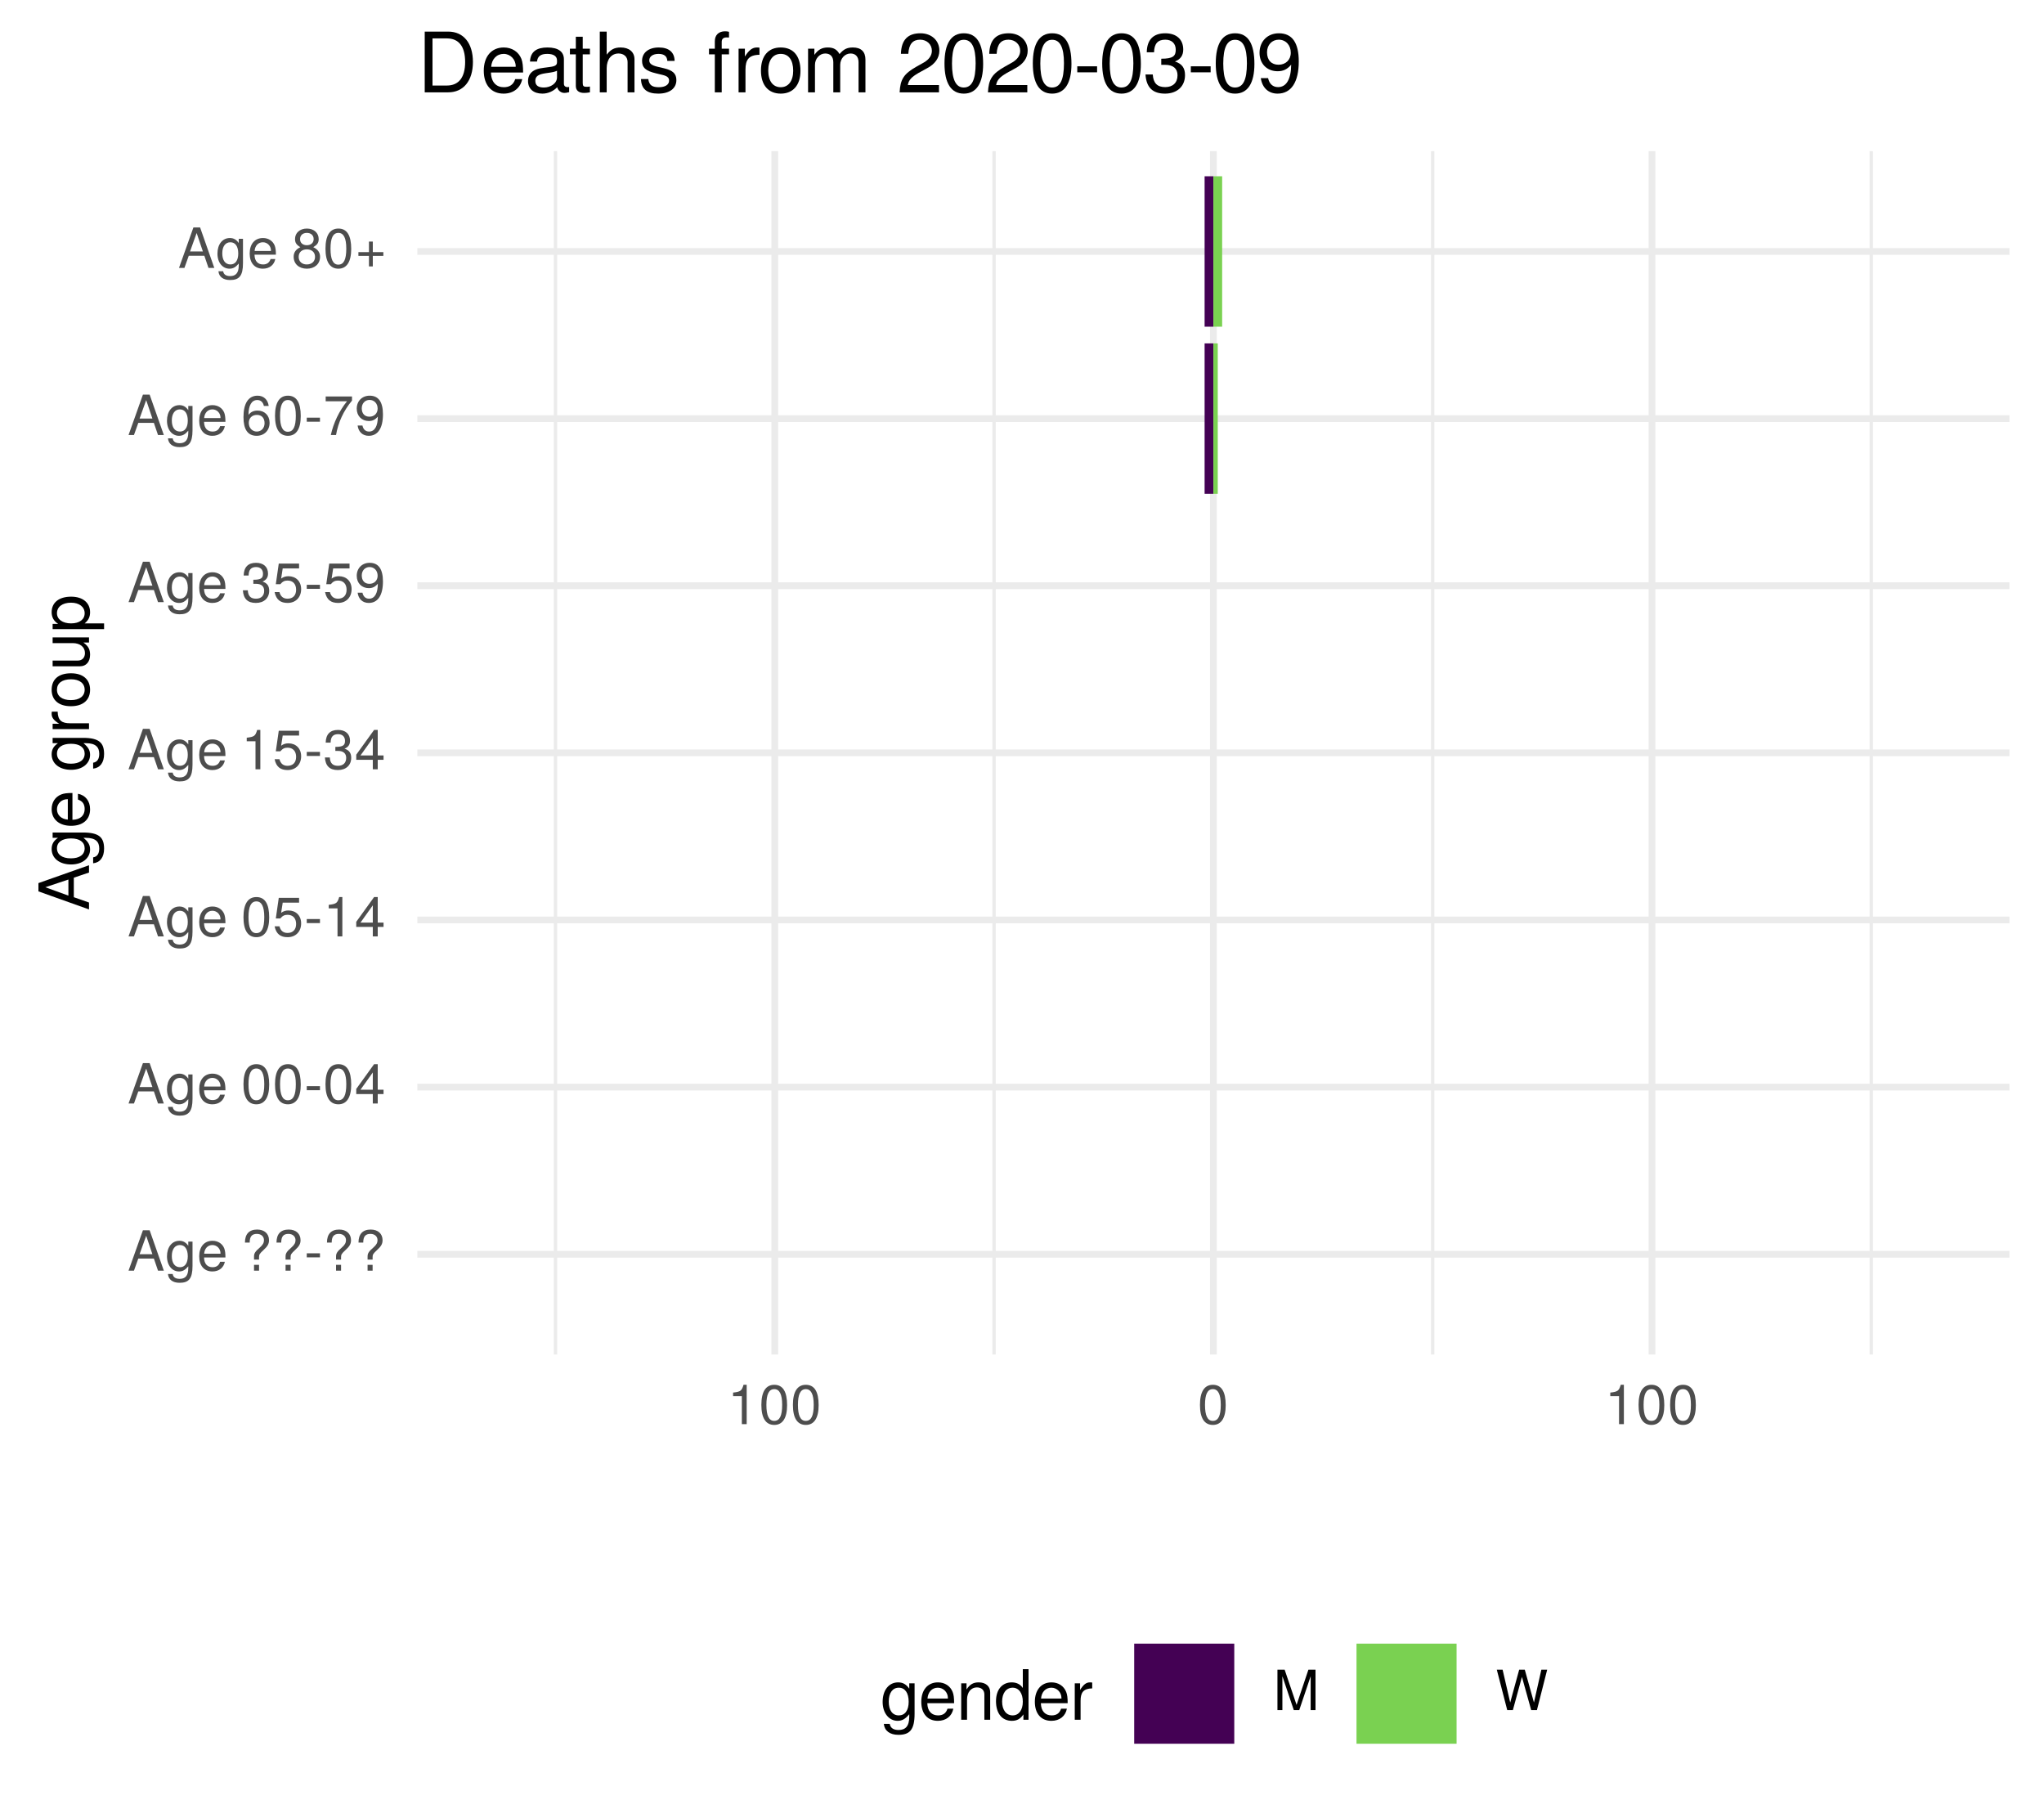
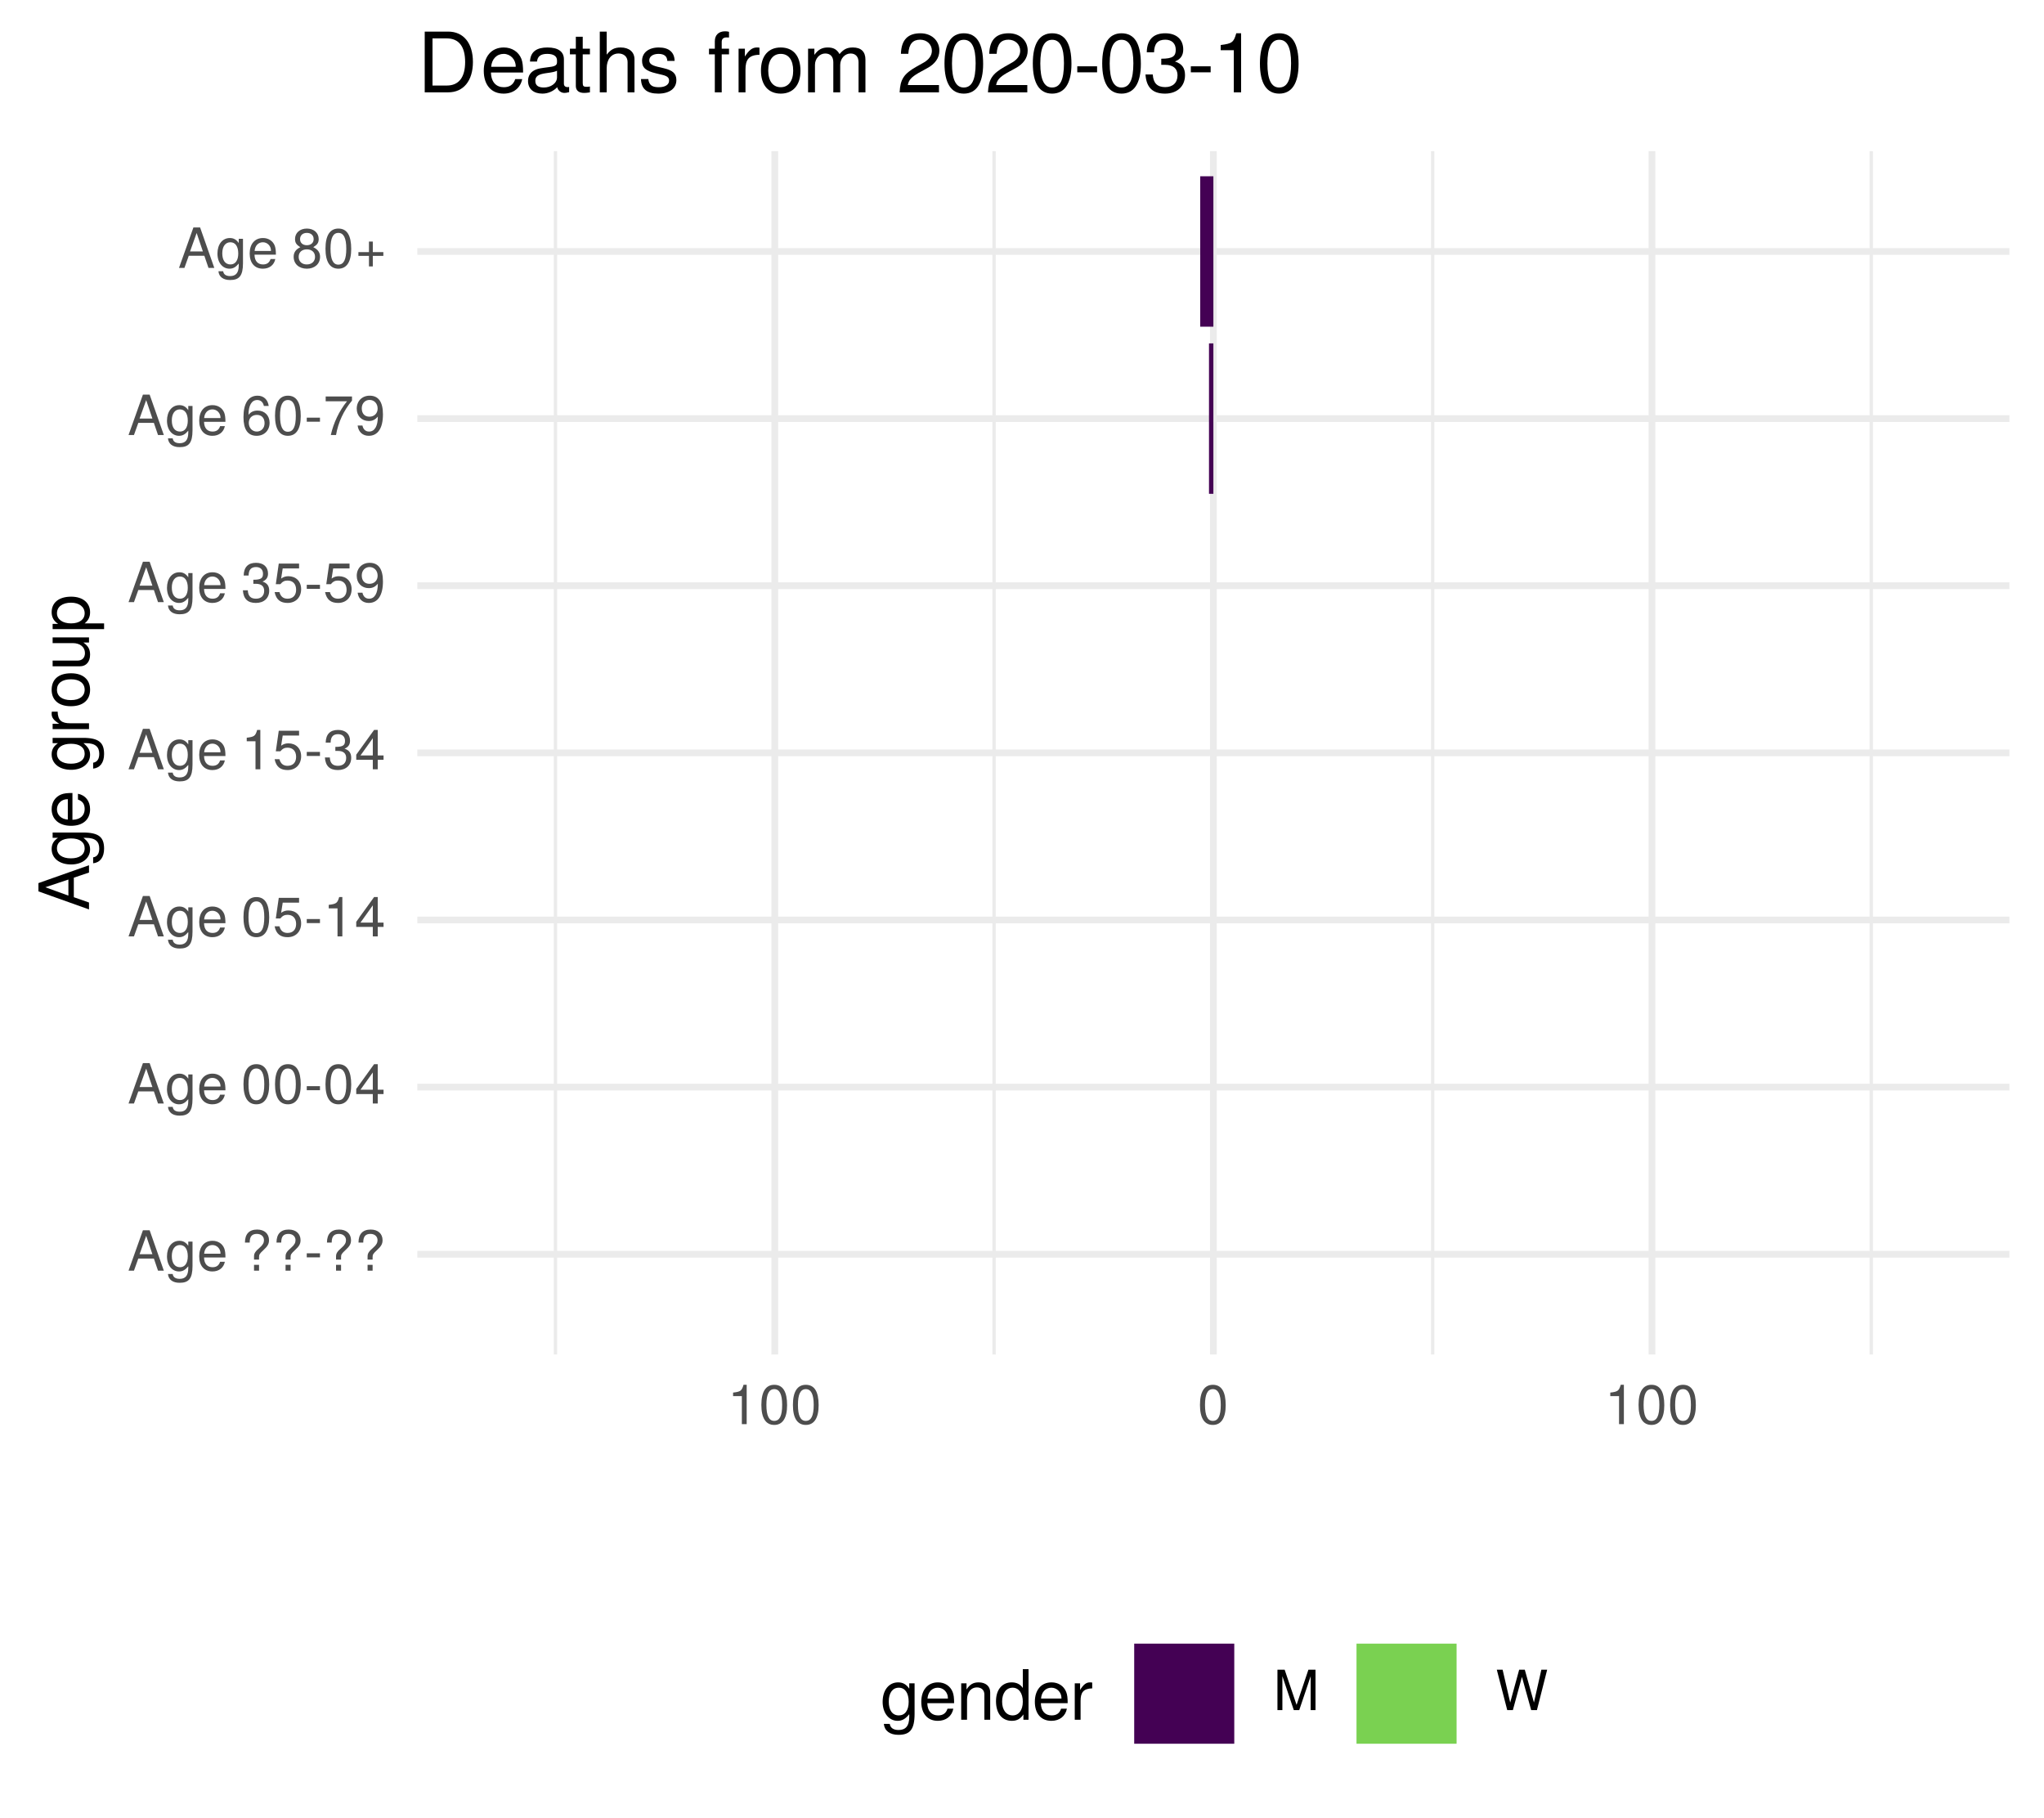
<svg xmlns="http://www.w3.org/2000/svg" xmlns:xlink="http://www.w3.org/1999/xlink" width="324pt" height="288pt" viewBox="0 0 324 288" version="1.1">
  <defs>
    <g>
      <symbol overflow="visible" id="glyph0-0">
        <path style="stroke:none;" d="" />
      </symbol>
      <symbol overflow="visible" id="glyph0-1">
        <path style="stroke:none;" d="M 5.75 0 L 3.5 -6.406 L 2.438 -6.406 L 0.156 0 L 1.016 0 L 1.703 -1.922 L 4.172 -1.922 L 4.828 0 Z M 3.938 -2.609 L 1.906 -2.609 L 2.953 -5.531 Z M 3.938 -2.609 " />
      </symbol>
      <symbol overflow="visible" id="glyph0-2">
        <path style="stroke:none;" d="M 4.297 -0.75 L 4.297 -4.609 L 3.625 -4.609 L 3.625 -3.938 C 3.25 -4.484 2.812 -4.734 2.219 -4.734 C 1.047 -4.734 0.25 -3.75 0.25 -2.266 C 0.25 -0.812 1.078 0.125 2.156 0.125 C 2.734 0.125 3.141 -0.109 3.625 -0.688 L 3.625 -0.391 C 3.625 0.828 3.125 1.297 2.266 1.297 C 1.688 1.297 1.234 1.094 1.156 0.531 L 0.406 0.531 C 0.484 1.406 1.156 1.922 2.25 1.922 C 3.688 1.922 4.297 1.281 4.297 -0.75 Z M 3.547 -2.281 C 3.547 -1.172 3.078 -0.547 2.312 -0.547 C 1.5 -0.547 1.016 -1.188 1.016 -2.312 C 1.016 -3.406 1.516 -4.062 2.297 -4.062 C 3.094 -4.062 3.547 -3.391 3.547 -2.281 Z M 3.547 -2.281 " />
      </symbol>
      <symbol overflow="visible" id="glyph0-3">
        <path style="stroke:none;" d="M 4.516 -2.094 C 4.516 -2.766 4.453 -3.188 4.328 -3.531 C 4.031 -4.281 3.328 -4.734 2.469 -4.734 C 1.172 -4.734 0.359 -3.797 0.359 -2.281 C 0.359 -0.766 1.156 0.125 2.453 0.125 C 3.5 0.125 4.234 -0.469 4.422 -1.406 L 3.672 -1.406 C 3.469 -0.797 3.062 -0.547 2.469 -0.547 C 1.703 -0.547 1.141 -1.031 1.125 -2.094 Z M 3.734 -2.75 C 3.734 -2.75 3.734 -2.703 3.719 -2.688 L 1.141 -2.688 C 1.203 -3.516 1.719 -4.062 2.453 -4.062 C 3.172 -4.062 3.734 -3.469 3.734 -2.75 Z M 3.734 -2.75 " />
      </symbol>
      <symbol overflow="visible" id="glyph0-4">
        <path style="stroke:none;" d="" />
      </symbol>
      <symbol overflow="visible" id="glyph0-5">
        <path style="stroke:none;" d="M 4.422 -4.828 C 4.422 -5.859 3.688 -6.516 2.547 -6.516 C 1.281 -6.516 0.609 -5.812 0.609 -4.453 L 1.359 -4.453 C 1.359 -5.422 1.719 -5.828 2.5 -5.828 C 3.172 -5.828 3.625 -5.422 3.625 -4.828 C 3.625 -4.422 3.438 -4.078 2.969 -3.672 C 2.453 -3.203 2.453 -3.203 2.297 -3 C 2.109 -2.75 2.047 -2.547 2.047 -2.234 L 2.047 -1.75 L 2.844 -1.75 L 2.844 -2.156 C 2.844 -2.547 2.938 -2.703 3.531 -3.25 C 4.203 -3.859 4.422 -4.25 4.422 -4.828 Z M 2.844 0 L 2.844 -0.922 L 2.047 -0.922 L 2.047 0 Z M 2.844 0 " />
      </symbol>
      <symbol overflow="visible" id="glyph0-6">
        <path style="stroke:none;" d="M 2.5 -2.109 L 2.5 -2.75 L 0.406 -2.75 L 0.406 -2.109 Z M 2.5 -2.109 " />
      </symbol>
      <symbol overflow="visible" id="glyph0-7">
        <path style="stroke:none;" d="M 4.453 -3 C 4.453 -5.156 3.781 -6.234 2.422 -6.234 C 1.078 -6.234 0.375 -5.141 0.375 -3.047 C 0.375 -0.953 1.078 0.125 2.422 0.125 C 3.734 0.125 4.453 -0.953 4.453 -3 Z M 3.672 -3.062 C 3.672 -1.297 3.266 -0.516 2.406 -0.516 C 1.578 -0.516 1.172 -1.344 1.172 -3.047 C 1.172 -4.75 1.578 -5.547 2.422 -5.547 C 3.25 -5.547 3.672 -4.734 3.672 -3.062 Z M 3.672 -3.062 " />
      </symbol>
      <symbol overflow="visible" id="glyph0-8">
        <path style="stroke:none;" d="M 4.578 -1.5 L 4.578 -2.188 L 3.656 -2.188 L 3.656 -6.234 L 3.078 -6.234 L 0.25 -2.312 L 0.25 -1.5 L 2.875 -1.5 L 2.875 0 L 3.656 0 L 3.656 -1.5 Z M 2.875 -2.188 L 0.922 -2.188 L 2.875 -4.922 Z M 2.875 -2.188 " />
      </symbol>
      <symbol overflow="visible" id="glyph0-9">
        <path style="stroke:none;" d="M 4.516 -2.062 C 4.516 -3.297 3.688 -4.109 2.5 -4.109 C 2.062 -4.109 1.703 -4 1.344 -3.734 L 1.594 -5.344 L 4.188 -5.344 L 4.188 -6.109 L 0.969 -6.109 L 0.5 -2.844 L 1.219 -2.844 C 1.578 -3.266 1.875 -3.422 2.359 -3.422 C 3.188 -3.422 3.719 -2.891 3.719 -1.969 C 3.719 -1.062 3.203 -0.547 2.359 -0.547 C 1.688 -0.547 1.266 -0.891 1.078 -1.594 L 0.312 -1.594 C 0.562 -0.359 1.266 0.125 2.375 0.125 C 3.641 0.125 4.516 -0.75 4.516 -2.062 Z M 4.516 -2.062 " />
      </symbol>
      <symbol overflow="visible" id="glyph0-10">
        <path style="stroke:none;" d="M 3.047 0 L 3.047 -6.234 L 2.547 -6.234 C 2.266 -5.281 2.094 -5.141 0.891 -5 L 0.891 -4.438 L 2.281 -4.438 L 2.281 0 Z M 3.047 0 " />
      </symbol>
      <symbol overflow="visible" id="glyph0-11">
        <path style="stroke:none;" d="M 4.453 -1.812 C 4.453 -2.562 4.141 -3.016 3.391 -3.266 C 3.969 -3.5 4.266 -3.891 4.266 -4.516 C 4.266 -5.594 3.547 -6.234 2.359 -6.234 C 1.109 -6.234 0.438 -5.547 0.406 -4.219 L 1.188 -4.219 C 1.203 -5.141 1.578 -5.562 2.375 -5.562 C 3.062 -5.562 3.469 -5.156 3.469 -4.5 C 3.469 -3.828 3.188 -3.547 1.938 -3.547 L 1.938 -2.906 L 2.359 -2.906 C 3.219 -2.906 3.656 -2.5 3.656 -1.797 C 3.656 -1.016 3.172 -0.547 2.359 -0.547 C 1.516 -0.547 1.109 -0.969 1.062 -1.875 L 0.281 -1.875 C 0.375 -0.5 1.062 0.125 2.344 0.125 C 3.625 0.125 4.453 -0.641 4.453 -1.812 Z M 4.453 -1.812 " />
      </symbol>
      <symbol overflow="visible" id="glyph0-12">
        <path style="stroke:none;" d="M 4.484 -3.266 C 4.484 -5.219 3.797 -6.234 2.375 -6.234 C 1.188 -6.234 0.328 -5.391 0.328 -4.172 C 0.328 -3.016 1.125 -2.219 2.25 -2.219 C 2.844 -2.219 3.266 -2.438 3.672 -2.922 C 3.672 -1.406 3.172 -0.547 2.281 -0.547 C 1.734 -0.547 1.359 -0.891 1.234 -1.5 L 0.469 -1.5 C 0.609 -0.469 1.281 0.125 2.234 0.125 C 3.688 0.125 4.484 -1.109 4.484 -3.266 Z M 3.641 -4.188 C 3.641 -3.422 3.094 -2.906 2.344 -2.906 C 1.594 -2.906 1.125 -3.391 1.125 -4.234 C 1.125 -5.016 1.656 -5.562 2.359 -5.562 C 3.094 -5.562 3.641 -5 3.641 -4.188 Z M 3.641 -4.188 " />
      </symbol>
      <symbol overflow="visible" id="glyph0-13">
        <path style="stroke:none;" d="M 4.516 -1.938 C 4.516 -3.094 3.719 -3.875 2.609 -3.875 C 1.984 -3.875 1.5 -3.641 1.172 -3.188 C 1.172 -4.703 1.672 -5.547 2.562 -5.547 C 3.109 -5.547 3.484 -5.203 3.609 -4.609 L 4.375 -4.609 C 4.234 -5.625 3.562 -6.234 2.609 -6.234 C 1.156 -6.234 0.375 -5.016 0.375 -2.844 C 0.375 -0.891 1.047 0.125 2.469 0.125 C 3.656 0.125 4.516 -0.719 4.516 -1.938 Z M 3.719 -1.875 C 3.719 -1.094 3.188 -0.547 2.484 -0.547 C 1.766 -0.547 1.219 -1.125 1.219 -1.922 C 1.219 -2.688 1.734 -3.188 2.5 -3.188 C 3.25 -3.188 3.719 -2.703 3.719 -1.875 Z M 3.719 -1.875 " />
      </symbol>
      <symbol overflow="visible" id="glyph0-14">
        <path style="stroke:none;" d="M 4.578 -5.453 L 4.578 -6.109 L 0.406 -6.109 L 0.406 -5.344 L 3.781 -5.344 C 2.531 -3.781 1.656 -1.953 1.219 0 L 2.047 0 C 2.391 -2.016 3.266 -3.891 4.578 -5.453 Z M 4.578 -5.453 " />
      </symbol>
      <symbol overflow="visible" id="glyph0-15">
        <path style="stroke:none;" d="M 4.516 -1.766 C 4.516 -2.453 4.156 -2.938 3.438 -3.281 C 4.078 -3.672 4.297 -3.984 4.297 -4.578 C 4.297 -5.547 3.531 -6.234 2.422 -6.234 C 1.312 -6.234 0.547 -5.547 0.547 -4.578 C 0.547 -4 0.75 -3.672 1.391 -3.281 C 0.672 -2.938 0.328 -2.453 0.328 -1.766 C 0.328 -0.625 1.188 0.125 2.422 0.125 C 3.656 0.125 4.516 -0.625 4.516 -1.766 Z M 3.5 -4.562 C 3.5 -3.969 3.062 -3.594 2.422 -3.594 C 1.766 -3.594 1.344 -3.969 1.344 -4.562 C 1.344 -5.156 1.766 -5.547 2.422 -5.547 C 3.078 -5.547 3.5 -5.156 3.5 -4.562 Z M 3.719 -1.75 C 3.719 -1.016 3.188 -0.547 2.406 -0.547 C 1.641 -0.547 1.125 -1.016 1.125 -1.75 C 1.125 -2.484 1.641 -2.938 2.422 -2.938 C 3.188 -2.938 3.719 -2.484 3.719 -1.75 Z M 3.719 -1.75 " />
      </symbol>
      <symbol overflow="visible" id="glyph0-16">
        <path style="stroke:none;" d="M 4.547 -1.906 L 4.547 -2.5 L 2.875 -2.5 L 2.875 -4.172 L 2.266 -4.172 L 2.266 -2.5 L 0.594 -2.5 L 0.594 -1.906 L 2.266 -1.906 L 2.266 -0.234 L 2.875 -0.234 L 2.875 -1.906 Z M 4.547 -1.906 " />
      </symbol>
      <symbol overflow="visible" id="glyph0-17">
        <path style="stroke:none;" d="M 6.688 0 L 6.688 -6.406 L 5.562 -6.406 L 3.688 -0.828 L 1.797 -6.406 L 0.656 -6.406 L 0.656 0 L 1.438 0 L 1.438 -5.375 L 3.25 0 L 4.109 0 L 5.922 -5.375 L 5.922 0 Z M 6.688 0 " />
      </symbol>
      <symbol overflow="visible" id="glyph0-18">
        <path style="stroke:none;" d="M 8.172 -6.406 L 7.25 -6.406 L 6.078 -1.203 L 4.625 -6.406 L 3.734 -6.406 L 2.312 -1.203 L 1.109 -6.406 L 0.188 -6.406 L 1.844 0 L 2.734 0 L 4.172 -5.266 L 5.641 0 L 6.547 0 Z M 8.172 -6.406 " />
      </symbol>
      <symbol overflow="visible" id="glyph1-0">
        <path style="stroke:none;" d="" />
      </symbol>
      <symbol overflow="visible" id="glyph1-1">
        <path style="stroke:none;" d="M 0 -7.188 L -8.016 -4.359 L -8.016 -3.047 L 0 -0.188 L 0 -1.281 L -2.406 -2.125 L -2.406 -5.219 L 0 -6.031 Z M -3.266 -4.922 L -3.266 -2.375 L -6.922 -3.703 Z M -3.266 -4.922 " />
      </symbol>
      <symbol overflow="visible" id="glyph1-2">
        <path style="stroke:none;" d="M -0.953 -5.375 L -5.766 -5.375 L -5.766 -4.531 L -4.922 -4.531 C -5.609 -4.062 -5.922 -3.516 -5.922 -2.766 C -5.922 -1.312 -4.703 -0.312 -2.828 -0.312 C -1.016 -0.312 0.172 -1.344 0.172 -2.688 C 0.172 -3.422 -0.141 -3.922 -0.875 -4.531 L -0.484 -4.531 C 1.047 -4.531 1.625 -3.906 1.625 -2.844 C 1.625 -2.109 1.359 -1.547 0.656 -1.438 L 0.656 -0.5 C 1.75 -0.609 2.391 -1.453 2.391 -2.812 C 2.391 -4.609 1.594 -5.375 -0.953 -5.375 Z M -2.844 -4.438 C -1.469 -4.438 -0.688 -3.844 -0.688 -2.875 C -0.688 -1.875 -1.484 -1.281 -2.875 -1.281 C -4.266 -1.281 -5.078 -1.891 -5.078 -2.875 C -5.078 -3.859 -4.25 -4.438 -2.844 -4.438 Z M -2.844 -4.438 " />
      </symbol>
      <symbol overflow="visible" id="glyph1-3">
        <path style="stroke:none;" d="M -2.625 -5.641 C -3.453 -5.641 -3.984 -5.578 -4.406 -5.406 C -5.359 -5.031 -5.922 -4.156 -5.922 -3.078 C -5.922 -1.469 -4.734 -0.438 -2.844 -0.438 C -0.953 -0.438 0.172 -1.438 0.172 -3.062 C 0.172 -4.375 -0.578 -5.297 -1.75 -5.516 L -1.75 -4.594 C -0.984 -4.344 -0.688 -3.828 -0.688 -3.094 C -0.688 -2.141 -1.297 -1.422 -2.625 -1.391 Z M -3.438 -4.656 C -3.438 -4.656 -3.391 -4.656 -3.359 -4.656 L -3.359 -1.422 C -4.391 -1.5 -5.078 -2.141 -5.078 -3.062 C -5.078 -3.969 -4.328 -4.656 -3.438 -4.656 Z M -3.438 -4.656 " />
      </symbol>
      <symbol overflow="visible" id="glyph1-4">
        <path style="stroke:none;" d="" />
      </symbol>
      <symbol overflow="visible" id="glyph1-5">
        <path style="stroke:none;" d="M -4.969 -3.531 L -5.891 -3.531 C -5.922 -3.375 -5.922 -3.297 -5.922 -3.172 C -5.922 -2.578 -5.578 -2.141 -4.719 -1.609 L -5.766 -1.609 L -5.766 -0.766 L 0 -0.766 L 0 -1.688 L -2.984 -1.688 C -4.297 -1.688 -4.938 -2.109 -4.969 -3.531 Z M -4.969 -3.531 " />
      </symbol>
      <symbol overflow="visible" id="glyph1-6">
        <path style="stroke:none;" d="M -2.844 -5.609 C -4.828 -5.609 -5.922 -4.656 -5.922 -2.984 C -5.922 -1.375 -4.812 -0.391 -2.875 -0.391 C -0.953 -0.391 0.172 -1.359 0.172 -3 C 0.172 -4.625 -0.953 -5.609 -2.844 -5.609 Z M -2.844 -4.656 C -1.5 -4.656 -0.688 -4.016 -0.688 -3 C -0.688 -1.984 -1.484 -1.359 -2.875 -1.359 C -4.266 -1.359 -5.078 -1.984 -5.078 -3 C -5.078 -4.031 -4.281 -4.656 -2.844 -4.656 Z M -2.844 -4.656 " />
      </symbol>
      <symbol overflow="visible" id="glyph1-7">
        <path style="stroke:none;" d="M 0 -5.297 L -5.766 -5.297 L -5.766 -4.391 L -2.578 -4.391 C -1.406 -4.391 -0.641 -3.766 -0.641 -2.812 C -0.641 -2.094 -1.078 -1.625 -1.766 -1.625 L -5.766 -1.625 L -5.766 -0.719 L -1.406 -0.719 C -0.453 -0.719 0.172 -1.438 0.172 -2.547 C 0.172 -3.406 -0.125 -3.938 -0.891 -4.484 L 0 -4.484 Z M 0 -5.297 " />
      </symbol>
      <symbol overflow="visible" id="glyph1-8">
        <path style="stroke:none;" d="M -2.828 -5.75 C -4.766 -5.75 -5.922 -4.812 -5.922 -3.281 C -5.922 -2.5 -5.578 -1.875 -4.891 -1.438 L -5.766 -1.438 L -5.766 -0.609 L 2.391 -0.609 L 2.391 -1.516 L -0.688 -1.516 C -0.094 -2 0.172 -2.547 0.172 -3.281 C 0.172 -4.781 -0.984 -5.75 -2.828 -5.75 Z M -2.844 -4.797 C -1.547 -4.797 -0.688 -4.125 -0.688 -3.125 C -0.688 -2.156 -1.484 -1.516 -2.844 -1.516 C -4.188 -1.516 -5.078 -2.156 -5.078 -3.125 C -5.078 -4.141 -4.219 -4.797 -2.844 -4.797 Z M -2.844 -4.797 " />
      </symbol>
      <symbol overflow="visible" id="glyph2-0">
        <path style="stroke:none;" d="" />
      </symbol>
      <symbol overflow="visible" id="glyph2-1">
        <path style="stroke:none;" d="M 5.375 -0.953 L 5.375 -5.766 L 4.531 -5.766 L 4.531 -4.922 C 4.062 -5.609 3.516 -5.922 2.766 -5.922 C 1.312 -5.922 0.312 -4.703 0.312 -2.828 C 0.312 -1.016 1.344 0.172 2.688 0.172 C 3.422 0.172 3.922 -0.141 4.531 -0.875 L 4.531 -0.484 C 4.531 1.047 3.906 1.625 2.844 1.625 C 2.109 1.625 1.547 1.359 1.438 0.656 L 0.5 0.656 C 0.609 1.75 1.453 2.391 2.812 2.391 C 4.609 2.391 5.375 1.594 5.375 -0.953 Z M 4.438 -2.844 C 4.438 -1.469 3.844 -0.688 2.875 -0.688 C 1.875 -0.688 1.281 -1.484 1.281 -2.875 C 1.281 -4.266 1.891 -5.078 2.875 -5.078 C 3.859 -5.078 4.438 -4.25 4.438 -2.844 Z M 4.438 -2.844 " />
      </symbol>
      <symbol overflow="visible" id="glyph2-2">
        <path style="stroke:none;" d="M 5.641 -2.625 C 5.641 -3.453 5.578 -3.984 5.406 -4.406 C 5.031 -5.359 4.156 -5.922 3.078 -5.922 C 1.469 -5.922 0.438 -4.734 0.438 -2.844 C 0.438 -0.953 1.438 0.172 3.062 0.172 C 4.375 0.172 5.297 -0.578 5.516 -1.75 L 4.594 -1.75 C 4.344 -0.984 3.828 -0.688 3.094 -0.688 C 2.141 -0.688 1.422 -1.297 1.391 -2.625 Z M 4.656 -3.438 C 4.656 -3.438 4.656 -3.391 4.656 -3.359 L 1.422 -3.359 C 1.5 -4.391 2.141 -5.078 3.062 -5.078 C 3.969 -5.078 4.656 -4.328 4.656 -3.438 Z M 4.656 -3.438 " />
      </symbol>
      <symbol overflow="visible" id="glyph2-3">
        <path style="stroke:none;" d="M 5.359 0 L 5.359 -4.359 C 5.359 -5.312 4.641 -5.922 3.531 -5.922 C 2.672 -5.922 2.125 -5.594 1.609 -4.797 L 1.609 -5.766 L 0.766 -5.766 L 0.766 0 L 1.688 0 L 1.688 -3.172 C 1.688 -4.359 2.328 -5.125 3.25 -5.125 C 3.984 -5.125 4.438 -4.688 4.438 -4 L 4.438 0 Z M 5.359 0 " />
      </symbol>
      <symbol overflow="visible" id="glyph2-4">
        <path style="stroke:none;" d="M 5.438 0 L 5.438 -8.016 L 4.531 -8.016 L 4.531 -5.031 C 4.141 -5.625 3.531 -5.922 2.766 -5.922 C 1.266 -5.922 0.281 -4.781 0.281 -2.938 C 0.281 -0.984 1.25 0.172 2.797 0.172 C 3.594 0.172 4.141 -0.125 4.625 -0.844 L 4.625 0 Z M 4.531 -2.859 C 4.531 -1.531 3.891 -0.688 2.922 -0.688 C 1.906 -0.688 1.25 -1.547 1.25 -2.875 C 1.25 -4.219 1.906 -5.078 2.922 -5.078 C 3.906 -5.078 4.531 -4.188 4.531 -2.859 Z M 4.531 -2.859 " />
      </symbol>
      <symbol overflow="visible" id="glyph2-5">
        <path style="stroke:none;" d="M 3.531 -4.969 L 3.531 -5.891 C 3.375 -5.922 3.297 -5.922 3.172 -5.922 C 2.578 -5.922 2.141 -5.578 1.609 -4.719 L 1.609 -5.766 L 0.766 -5.766 L 0.766 0 L 1.688 0 L 1.688 -2.984 C 1.688 -4.297 2.109 -4.938 3.531 -4.969 Z M 3.531 -4.969 " />
      </symbol>
      <symbol overflow="visible" id="glyph3-0">
        <path style="stroke:none;" d="" />
      </symbol>
      <symbol overflow="visible" id="glyph3-1">
        <path style="stroke:none;" d="M 8.812 -4.812 C 8.812 -7.797 7.328 -9.625 4.891 -9.625 L 1.172 -9.625 L 1.172 0 L 4.891 0 C 7.312 0 8.812 -1.828 8.812 -4.812 Z M 7.578 -4.812 C 7.578 -2.375 6.578 -1.078 4.672 -1.078 L 2.406 -1.078 L 2.406 -8.547 L 4.672 -8.547 C 6.578 -8.547 7.578 -7.266 7.578 -4.812 Z M 7.578 -4.812 " />
      </symbol>
      <symbol overflow="visible" id="glyph3-2">
        <path style="stroke:none;" d="M 6.766 -3.141 C 6.766 -4.141 6.688 -4.781 6.5 -5.297 C 6.047 -6.438 4.984 -7.109 3.703 -7.109 C 1.766 -7.109 0.531 -5.688 0.531 -3.422 C 0.531 -1.156 1.734 0.203 3.672 0.203 C 5.25 0.203 6.344 -0.703 6.625 -2.094 L 5.516 -2.094 C 5.219 -1.188 4.594 -0.812 3.703 -0.812 C 2.562 -0.812 1.703 -1.562 1.672 -3.141 Z M 5.594 -4.125 C 5.594 -4.125 5.594 -4.062 5.578 -4.047 L 1.703 -4.047 C 1.797 -5.266 2.578 -6.094 3.688 -6.094 C 4.766 -6.094 5.594 -5.203 5.594 -4.125 Z M 5.594 -4.125 " />
      </symbol>
      <symbol overflow="visible" id="glyph3-3">
        <path style="stroke:none;" d="M 7.062 -0.031 L 7.062 -0.859 C 6.938 -0.828 6.891 -0.828 6.828 -0.828 C 6.438 -0.828 6.234 -1.031 6.234 -1.375 L 6.234 -5.234 C 6.234 -6.453 5.328 -7.109 3.625 -7.109 C 1.953 -7.109 0.922 -6.469 0.859 -4.875 L 1.969 -4.875 C 2.062 -5.719 2.562 -6.094 3.594 -6.094 C 4.578 -6.094 5.141 -5.734 5.141 -5.062 L 5.141 -4.781 C 5.141 -4.312 4.859 -4.125 3.984 -4.016 C 2.422 -3.812 2.188 -3.766 1.766 -3.594 C 0.969 -3.266 0.547 -2.641 0.547 -1.797 C 0.547 -0.547 1.422 0.203 2.828 0.203 C 3.703 0.203 4.562 -0.172 5.172 -0.812 C 5.297 -0.297 5.766 0.094 6.312 0.094 C 6.531 0.094 6.703 0.062 7.062 -0.031 Z M 5.141 -2.391 C 5.141 -1.406 4.125 -0.766 3.062 -0.766 C 2.203 -0.766 1.703 -1.062 1.703 -1.828 C 1.703 -2.547 2.188 -2.859 3.359 -3.031 C 4.531 -3.188 4.766 -3.25 5.141 -3.422 Z M 5.141 -2.391 " />
      </symbol>
      <symbol overflow="visible" id="glyph3-4">
        <path style="stroke:none;" d="M 3.359 0 L 3.359 -0.922 C 3.203 -0.891 3.031 -0.875 2.828 -0.875 C 2.344 -0.875 2.219 -1 2.219 -1.484 L 2.219 -6.016 L 3.359 -6.016 L 3.359 -6.922 L 2.219 -6.922 L 2.219 -8.812 L 1.125 -8.812 L 1.125 -6.922 L 0.188 -6.922 L 0.188 -6.016 L 1.125 -6.016 L 1.125 -1 C 1.125 -0.297 1.594 0.094 2.453 0.094 C 2.719 0.094 2.984 0.062 3.359 0 Z M 3.359 0 " />
      </symbol>
      <symbol overflow="visible" id="glyph3-5">
        <path style="stroke:none;" d="M 6.422 0 L 6.422 -5.234 C 6.422 -6.391 5.578 -7.109 4.234 -7.109 C 3.266 -7.109 2.672 -6.812 2.016 -5.969 L 2.016 -9.625 L 0.922 -9.625 L 0.922 0 L 2.016 0 L 2.016 -3.812 C 2.016 -5.234 2.766 -6.156 3.891 -6.156 C 4.672 -6.156 5.328 -5.703 5.328 -4.797 L 5.328 0 Z M 6.422 0 " />
      </symbol>
      <symbol overflow="visible" id="glyph3-6">
        <path style="stroke:none;" d="M 6.062 -1.938 C 6.062 -2.969 5.484 -3.484 4.109 -3.812 L 3.047 -4.062 C 2.156 -4.281 1.766 -4.562 1.766 -5.062 C 1.766 -5.688 2.344 -6.094 3.234 -6.094 C 4.125 -6.094 4.594 -5.719 4.625 -4.984 L 5.781 -4.984 C 5.766 -6.344 4.875 -7.109 3.281 -7.109 C 1.656 -7.109 0.625 -6.281 0.625 -5 C 0.625 -3.922 1.172 -3.406 2.812 -3.016 L 3.844 -2.766 C 4.609 -2.578 4.906 -2.344 4.906 -1.844 C 4.906 -1.203 4.266 -0.812 3.297 -0.812 C 2.312 -0.812 1.75 -1.062 1.609 -2.109 L 0.453 -2.109 C 0.5 -0.516 1.406 0.203 3.203 0.203 C 4.953 0.203 6.062 -0.609 6.062 -1.938 Z M 6.062 -1.938 " />
      </symbol>
      <symbol overflow="visible" id="glyph3-7">
        <path style="stroke:none;" d="" />
      </symbol>
      <symbol overflow="visible" id="glyph3-8">
        <path style="stroke:none;" d="M 3.406 -6.016 L 3.406 -6.922 L 2.25 -6.922 L 2.25 -8 C 2.25 -8.469 2.516 -8.703 3.031 -8.703 C 3.109 -8.703 3.156 -8.703 3.406 -8.688 L 3.406 -9.594 C 3.156 -9.656 3.016 -9.672 2.781 -9.672 C 1.766 -9.672 1.156 -9.078 1.156 -8.094 L 1.156 -6.922 L 0.234 -6.922 L 0.234 -6.016 L 1.156 -6.016 L 1.156 0 L 2.25 0 L 2.25 -6.016 Z M 3.406 -6.016 " />
      </symbol>
      <symbol overflow="visible" id="glyph3-9">
        <path style="stroke:none;" d="M 4.234 -5.953 L 4.234 -7.078 C 4.047 -7.109 3.969 -7.109 3.812 -7.109 C 3.109 -7.109 2.562 -6.688 1.922 -5.672 L 1.922 -6.922 L 0.922 -6.922 L 0.922 0 L 2.016 0 L 2.016 -3.594 C 2.016 -5.156 2.531 -5.922 4.234 -5.953 Z M 4.234 -5.953 " />
      </symbol>
      <symbol overflow="visible" id="glyph3-10">
        <path style="stroke:none;" d="M 6.734 -3.406 C 6.734 -5.797 5.578 -7.109 3.594 -7.109 C 1.656 -7.109 0.469 -5.781 0.469 -3.453 C 0.469 -1.141 1.641 0.203 3.609 0.203 C 5.547 0.203 6.734 -1.141 6.734 -3.406 Z M 5.578 -3.422 C 5.578 -1.797 4.812 -0.812 3.609 -0.812 C 2.375 -0.812 1.625 -1.781 1.625 -3.453 C 1.625 -5.125 2.375 -6.094 3.609 -6.094 C 4.844 -6.094 5.578 -5.141 5.578 -3.422 Z M 5.578 -3.422 " />
      </symbol>
      <symbol overflow="visible" id="glyph3-11">
        <path style="stroke:none;" d="M 10.031 0 L 10.031 -5.188 C 10.031 -6.438 9.344 -7.109 8.047 -7.109 C 7.125 -7.109 6.578 -6.844 5.922 -6.062 C 5.516 -6.797 4.969 -7.109 4.062 -7.109 C 3.141 -7.109 2.531 -6.766 1.938 -5.938 L 1.938 -6.922 L 0.938 -6.922 L 0.938 0 L 2.031 0 L 2.031 -4.344 C 2.031 -5.344 2.766 -6.156 3.656 -6.156 C 4.469 -6.156 4.938 -5.656 4.938 -4.766 L 4.938 0 L 6.031 0 L 6.031 -4.344 C 6.031 -5.344 6.766 -6.156 7.672 -6.156 C 8.469 -6.156 8.938 -5.641 8.938 -4.766 L 8.938 0 Z M 10.031 0 " />
      </symbol>
      <symbol overflow="visible" id="glyph3-12">
        <path style="stroke:none;" d="M 6.75 -6.609 C 6.75 -8.203 5.516 -9.359 3.75 -9.359 C 1.828 -9.359 0.719 -8.391 0.656 -6.109 L 1.828 -6.109 C 1.922 -7.688 2.562 -8.344 3.703 -8.344 C 4.766 -8.344 5.562 -7.594 5.562 -6.594 C 5.562 -5.844 5.125 -5.219 4.297 -4.734 L 3.078 -4.047 C 1.125 -2.938 0.547 -2.062 0.453 0 L 6.688 0 L 6.688 -1.156 L 1.75 -1.156 C 1.875 -1.922 2.297 -2.406 3.453 -3.078 L 4.766 -3.797 C 6.078 -4.484 6.75 -5.469 6.75 -6.609 Z M 6.75 -6.609 " />
      </symbol>
      <symbol overflow="visible" id="glyph3-13">
        <path style="stroke:none;" d="M 6.688 -4.5 C 6.688 -7.75 5.672 -9.359 3.625 -9.359 C 1.609 -9.359 0.562 -7.719 0.562 -4.578 C 0.562 -1.422 1.625 0.203 3.625 0.203 C 5.609 0.203 6.688 -1.422 6.688 -4.5 Z M 5.5 -4.609 C 5.5 -1.953 4.891 -0.766 3.609 -0.766 C 2.375 -0.766 1.75 -2 1.75 -4.562 C 1.75 -7.125 2.375 -8.328 3.625 -8.328 C 4.891 -8.328 5.5 -7.109 5.5 -4.609 Z M 5.5 -4.609 " />
      </symbol>
      <symbol overflow="visible" id="glyph3-14">
        <path style="stroke:none;" d="M 3.75 -3.172 L 3.75 -4.125 L 0.609 -4.125 L 0.609 -3.172 Z M 3.75 -3.172 " />
      </symbol>
      <symbol overflow="visible" id="glyph3-15">
        <path style="stroke:none;" d="M 6.688 -2.719 C 6.688 -3.859 6.219 -4.516 5.094 -4.891 C 5.969 -5.234 6.406 -5.844 6.406 -6.781 C 6.406 -8.391 5.328 -9.359 3.547 -9.359 C 1.656 -9.359 0.656 -8.328 0.625 -6.344 L 1.781 -6.344 C 1.812 -7.719 2.375 -8.344 3.562 -8.344 C 4.594 -8.344 5.219 -7.734 5.219 -6.75 C 5.219 -5.75 4.781 -5.328 2.922 -5.328 L 2.922 -4.359 L 3.547 -4.359 C 4.828 -4.359 5.5 -3.75 5.5 -2.703 C 5.5 -1.531 4.766 -0.828 3.547 -0.828 C 2.281 -0.828 1.656 -1.469 1.578 -2.828 L 0.422 -2.828 C 0.562 -0.734 1.594 0.203 3.516 0.203 C 5.438 0.203 6.688 -0.953 6.688 -2.719 Z M 6.688 -2.719 " />
      </symbol>
      <symbol overflow="visible" id="glyph3-16">
-         <path style="stroke:none;" d="M 6.719 -4.891 C 6.719 -7.828 5.703 -9.359 3.562 -9.359 C 1.781 -9.359 0.5 -8.094 0.5 -6.266 C 0.5 -4.516 1.688 -3.344 3.375 -3.344 C 4.266 -3.344 4.906 -3.656 5.516 -4.391 C 5.5 -2.094 4.766 -0.828 3.438 -0.828 C 2.609 -0.828 2.047 -1.344 1.859 -2.25 L 0.703 -2.25 C 0.922 -0.719 1.922 0.203 3.359 0.203 C 5.547 0.203 6.719 -1.656 6.719 -4.891 Z M 5.453 -6.281 C 5.453 -5.141 4.641 -4.375 3.516 -4.375 C 2.391 -4.375 1.688 -5.094 1.688 -6.344 C 1.688 -7.531 2.484 -8.344 3.547 -8.344 C 4.641 -8.344 5.453 -7.5 5.453 -6.281 Z M 5.453 -6.281 " />
+         <path style="stroke:none;" d="M 4.578 0 L 4.578 -9.359 L 3.812 -9.359 C 3.406 -7.922 3.141 -7.719 1.344 -7.5 L 1.344 -6.672 L 3.422 -6.672 L 3.422 0 Z M 4.578 0 " />
      </symbol>
    </g>
    <clipPath id="clip1">
      <path d="M 87 23.957 L 89 23.957 L 89 214.648 L 87 214.648 Z M 87 23.957 " />
    </clipPath>
    <clipPath id="clip2">
      <path d="M 157 23.957 L 158 23.957 L 158 214.648 L 157 214.648 Z M 157 23.957 " />
    </clipPath>
    <clipPath id="clip3">
      <path d="M 226 23.957 L 228 23.957 L 228 214.648 L 226 214.648 Z M 226 23.957 " />
    </clipPath>
    <clipPath id="clip4">
      <path d="M 296 23.957 L 297 23.957 L 297 214.648 L 296 214.648 Z M 296 23.957 " />
    </clipPath>
    <clipPath id="clip5">
      <path d="M 66.152 198 L 318.523 198 L 318.523 200 L 66.152 200 Z M 66.152 198 " />
    </clipPath>
    <clipPath id="clip6">
      <path d="M 66.152 171 L 318.523 171 L 318.523 173 L 66.152 173 Z M 66.152 171 " />
    </clipPath>
    <clipPath id="clip7">
      <path d="M 66.152 145 L 318.523 145 L 318.523 147 L 66.152 147 Z M 66.152 145 " />
    </clipPath>
    <clipPath id="clip8">
      <path d="M 66.152 118 L 318.523 118 L 318.523 120 L 66.152 120 Z M 66.152 118 " />
    </clipPath>
    <clipPath id="clip9">
      <path d="M 66.152 92 L 318.523 92 L 318.523 94 L 66.152 94 Z M 66.152 92 " />
    </clipPath>
    <clipPath id="clip10">
      <path d="M 66.152 65 L 318.523 65 L 318.523 67 L 66.152 67 Z M 66.152 65 " />
    </clipPath>
    <clipPath id="clip11">
      <path d="M 66.152 39 L 318.523 39 L 318.523 41 L 66.152 41 Z M 66.152 39 " />
    </clipPath>
    <clipPath id="clip12">
      <path d="M 122 23.957 L 124 23.957 L 124 214.648 L 122 214.648 Z M 122 23.957 " />
    </clipPath>
    <clipPath id="clip13">
      <path d="M 191 23.957 L 193 23.957 L 193 214.648 L 191 214.648 Z M 191 23.957 " />
    </clipPath>
    <clipPath id="clip14">
      <path d="M 261 23.957 L 263 23.957 L 263 214.648 L 261 214.648 Z M 261 23.957 " />
    </clipPath>
  </defs>
-   <g id="surface4166">
+   <g id="surface4176">
    <rect x="0" y="0" width="324" height="288" style="fill:rgb(100%,100%,100%);fill-opacity:1;stroke:none;" />
    <g clip-path="url(#clip1)" clip-rule="nonzero">
      <path style="fill:none;stroke-width:0.533;stroke-linecap:butt;stroke-linejoin:round;stroke:rgb(92.157%,92.157%,92.157%);stroke-opacity:1;stroke-miterlimit:10;" d="M 88.051 214.652 L 88.051 23.957 " />
    </g>
    <g clip-path="url(#clip2)" clip-rule="nonzero">
      <path style="fill:none;stroke-width:0.533;stroke-linecap:butt;stroke-linejoin:round;stroke:rgb(92.157%,92.157%,92.157%);stroke-opacity:1;stroke-miterlimit:10;" d="M 157.574 214.652 L 157.574 23.957 " />
    </g>
    <g clip-path="url(#clip3)" clip-rule="nonzero">
      <path style="fill:none;stroke-width:0.533;stroke-linecap:butt;stroke-linejoin:round;stroke:rgb(92.157%,92.157%,92.157%);stroke-opacity:1;stroke-miterlimit:10;" d="M 227.098 214.652 L 227.098 23.957 " />
    </g>
    <g clip-path="url(#clip4)" clip-rule="nonzero">
      <path style="fill:none;stroke-width:0.533;stroke-linecap:butt;stroke-linejoin:round;stroke:rgb(92.157%,92.157%,92.157%);stroke-opacity:1;stroke-miterlimit:10;" d="M 296.621 214.652 L 296.621 23.957 " />
    </g>
    <g clip-path="url(#clip5)" clip-rule="nonzero">
      <path style="fill:none;stroke-width:1.067;stroke-linecap:butt;stroke-linejoin:round;stroke:rgb(92.157%,92.157%,92.157%);stroke-opacity:1;stroke-miterlimit:10;" d="M 66.152 198.762 L 318.52 198.762 " />
    </g>
    <g clip-path="url(#clip6)" clip-rule="nonzero">
      <path style="fill:none;stroke-width:1.067;stroke-linecap:butt;stroke-linejoin:round;stroke:rgb(92.157%,92.157%,92.157%);stroke-opacity:1;stroke-miterlimit:10;" d="M 66.152 172.273 L 318.52 172.273 " />
    </g>
    <g clip-path="url(#clip7)" clip-rule="nonzero">
      <path style="fill:none;stroke-width:1.067;stroke-linecap:butt;stroke-linejoin:round;stroke:rgb(92.157%,92.157%,92.157%);stroke-opacity:1;stroke-miterlimit:10;" d="M 66.152 145.789 L 318.52 145.789 " />
    </g>
    <g clip-path="url(#clip8)" clip-rule="nonzero">
      <path style="fill:none;stroke-width:1.067;stroke-linecap:butt;stroke-linejoin:round;stroke:rgb(92.157%,92.157%,92.157%);stroke-opacity:1;stroke-miterlimit:10;" d="M 66.152 119.305 L 318.52 119.305 " />
    </g>
    <g clip-path="url(#clip9)" clip-rule="nonzero">
      <path style="fill:none;stroke-width:1.067;stroke-linecap:butt;stroke-linejoin:round;stroke:rgb(92.157%,92.157%,92.157%);stroke-opacity:1;stroke-miterlimit:10;" d="M 66.152 92.82 L 318.52 92.82 " />
    </g>
    <g clip-path="url(#clip10)" clip-rule="nonzero">
      <path style="fill:none;stroke-width:1.067;stroke-linecap:butt;stroke-linejoin:round;stroke:rgb(92.157%,92.157%,92.157%);stroke-opacity:1;stroke-miterlimit:10;" d="M 66.152 66.336 L 318.52 66.336 " />
    </g>
    <g clip-path="url(#clip11)" clip-rule="nonzero">
      <path style="fill:none;stroke-width:1.067;stroke-linecap:butt;stroke-linejoin:round;stroke:rgb(92.157%,92.157%,92.157%);stroke-opacity:1;stroke-miterlimit:10;" d="M 66.152 39.852 L 318.52 39.852 " />
    </g>
    <g clip-path="url(#clip12)" clip-rule="nonzero">
      <path style="fill:none;stroke-width:1.067;stroke-linecap:butt;stroke-linejoin:round;stroke:rgb(92.157%,92.157%,92.157%);stroke-opacity:1;stroke-miterlimit:10;" d="M 122.812 214.652 L 122.812 23.957 " />
    </g>
    <g clip-path="url(#clip13)" clip-rule="nonzero">
      <path style="fill:none;stroke-width:1.067;stroke-linecap:butt;stroke-linejoin:round;stroke:rgb(92.157%,92.157%,92.157%);stroke-opacity:1;stroke-miterlimit:10;" d="M 192.336 214.652 L 192.336 23.957 " />
    </g>
    <g clip-path="url(#clip14)" clip-rule="nonzero">
      <path style="fill:none;stroke-width:1.067;stroke-linecap:butt;stroke-linejoin:round;stroke:rgb(92.157%,92.157%,92.157%);stroke-opacity:1;stroke-miterlimit:10;" d="M 261.859 214.652 L 261.859 23.957 " />
    </g>
-     <path style=" stroke:none;fill-rule:nonzero;fill:rgb(26.667%,0.392%,32.941%);fill-opacity:1;" d="M 190.945 78.254 L 192.336 78.254 L 192.336 54.418 L 190.945 54.418 Z M 190.945 78.254 " />
-     <path style=" stroke:none;fill-rule:nonzero;fill:rgb(47.843%,81.961%,31.765%);fill-opacity:1;" d="M 192.336 78.254 L 193.031 78.254 L 193.031 54.418 L 192.336 54.418 Z M 192.336 78.254 " />
-     <path style=" stroke:none;fill-rule:nonzero;fill:rgb(26.667%,0.392%,32.941%);fill-opacity:1;" d="M 190.945 51.77 L 192.336 51.77 L 192.336 27.934 L 190.945 27.934 Z M 190.945 51.77 " />
-     <path style=" stroke:none;fill-rule:nonzero;fill:rgb(47.843%,81.961%,31.765%);fill-opacity:1;" d="M 192.336 51.77 L 193.727 51.77 L 193.727 27.934 L 192.336 27.934 Z M 192.336 51.77 " />
+     <path style=" stroke:none;fill-rule:nonzero;fill:rgb(26.667%,0.392%,32.941%);fill-opacity:1;" d="M 191.641 78.254 L 192.336 78.254 L 192.336 54.418 L 191.641 54.418 Z M 191.641 78.254 " />
+     <path style=" stroke:none;fill-rule:nonzero;fill:rgb(26.667%,0.392%,32.941%);fill-opacity:1;" d="M 190.25 51.77 L 192.336 51.77 L 192.336 27.934 L 190.25 27.934 Z M 190.25 51.77 " />
    <g style="fill:rgb(30.196%,30.196%,30.196%);fill-opacity:1;">
      <use xlink:href="#glyph0-1" x="20.219" y="201.364" />
      <use xlink:href="#glyph0-2" x="26.219" y="201.364" />
      <use xlink:href="#glyph0-3" x="31.219" y="201.364" />
      <use xlink:href="#glyph0-4" x="36.219" y="201.364" />
      <use xlink:href="#glyph0-5" x="38.219" y="201.364" />
      <use xlink:href="#glyph0-5" x="43.219" y="201.364" />
      <use xlink:href="#glyph0-6" x="48.219" y="201.364" />
      <use xlink:href="#glyph0-5" x="51.219" y="201.364" />
      <use xlink:href="#glyph0-5" x="56.219" y="201.364" />
    </g>
    <g style="fill:rgb(30.196%,30.196%,30.196%);fill-opacity:1;">
      <use xlink:href="#glyph0-1" x="20.219" y="174.876" />
      <use xlink:href="#glyph0-2" x="26.219" y="174.876" />
      <use xlink:href="#glyph0-3" x="31.219" y="174.876" />
      <use xlink:href="#glyph0-4" x="36.219" y="174.876" />
      <use xlink:href="#glyph0-7" x="38.219" y="174.876" />
      <use xlink:href="#glyph0-7" x="43.219" y="174.876" />
      <use xlink:href="#glyph0-6" x="48.219" y="174.876" />
      <use xlink:href="#glyph0-7" x="51.219" y="174.876" />
      <use xlink:href="#glyph0-8" x="56.219" y="174.876" />
    </g>
    <g style="fill:rgb(30.196%,30.196%,30.196%);fill-opacity:1;">
      <use xlink:href="#glyph0-1" x="20.219" y="148.392" />
      <use xlink:href="#glyph0-2" x="26.219" y="148.392" />
      <use xlink:href="#glyph0-3" x="31.219" y="148.392" />
      <use xlink:href="#glyph0-4" x="36.219" y="148.392" />
      <use xlink:href="#glyph0-7" x="38.219" y="148.392" />
      <use xlink:href="#glyph0-9" x="43.219" y="148.392" />
      <use xlink:href="#glyph0-6" x="48.219" y="148.392" />
      <use xlink:href="#glyph0-10" x="51.219" y="148.392" />
      <use xlink:href="#glyph0-8" x="56.219" y="148.392" />
    </g>
    <g style="fill:rgb(30.196%,30.196%,30.196%);fill-opacity:1;">
      <use xlink:href="#glyph0-1" x="20.219" y="121.907" />
      <use xlink:href="#glyph0-2" x="26.219" y="121.907" />
      <use xlink:href="#glyph0-3" x="31.219" y="121.907" />
      <use xlink:href="#glyph0-4" x="36.219" y="121.907" />
      <use xlink:href="#glyph0-10" x="38.219" y="121.907" />
      <use xlink:href="#glyph0-9" x="43.219" y="121.907" />
      <use xlink:href="#glyph0-6" x="48.219" y="121.907" />
      <use xlink:href="#glyph0-11" x="51.219" y="121.907" />
      <use xlink:href="#glyph0-8" x="56.219" y="121.907" />
    </g>
    <g style="fill:rgb(30.196%,30.196%,30.196%);fill-opacity:1;">
      <use xlink:href="#glyph0-1" x="20.219" y="95.423" />
      <use xlink:href="#glyph0-2" x="26.219" y="95.423" />
      <use xlink:href="#glyph0-3" x="31.219" y="95.423" />
      <use xlink:href="#glyph0-4" x="36.219" y="95.423" />
      <use xlink:href="#glyph0-11" x="38.219" y="95.423" />
      <use xlink:href="#glyph0-9" x="43.219" y="95.423" />
      <use xlink:href="#glyph0-6" x="48.219" y="95.423" />
      <use xlink:href="#glyph0-9" x="51.219" y="95.423" />
      <use xlink:href="#glyph0-12" x="56.219" y="95.423" />
    </g>
    <g style="fill:rgb(30.196%,30.196%,30.196%);fill-opacity:1;">
      <use xlink:href="#glyph0-1" x="20.219" y="68.938" />
      <use xlink:href="#glyph0-2" x="26.219" y="68.938" />
      <use xlink:href="#glyph0-3" x="31.219" y="68.938" />
      <use xlink:href="#glyph0-4" x="36.219" y="68.938" />
      <use xlink:href="#glyph0-13" x="38.219" y="68.938" />
      <use xlink:href="#glyph0-7" x="43.219" y="68.938" />
      <use xlink:href="#glyph0-6" x="48.219" y="68.938" />
      <use xlink:href="#glyph0-14" x="51.219" y="68.938" />
      <use xlink:href="#glyph0-12" x="56.219" y="68.938" />
    </g>
    <g style="fill:rgb(30.196%,30.196%,30.196%);fill-opacity:1;">
      <use xlink:href="#glyph0-1" x="28.219" y="42.454" />
      <use xlink:href="#glyph0-2" x="34.219" y="42.454" />
      <use xlink:href="#glyph0-3" x="39.219" y="42.454" />
      <use xlink:href="#glyph0-4" x="44.219" y="42.454" />
      <use xlink:href="#glyph0-15" x="46.219" y="42.454" />
      <use xlink:href="#glyph0-7" x="51.219" y="42.454" />
      <use xlink:href="#glyph0-16" x="56.219" y="42.454" />
    </g>
    <g style="fill:rgb(30.196%,30.196%,30.196%);fill-opacity:1;">
      <use xlink:href="#glyph0-10" x="115.312" y="225.685" />
      <use xlink:href="#glyph0-7" x="120.312" y="225.685" />
      <use xlink:href="#glyph0-7" x="125.312" y="225.685" />
    </g>
    <g style="fill:rgb(30.196%,30.196%,30.196%);fill-opacity:1;">
      <use xlink:href="#glyph0-7" x="189.836" y="225.685" />
    </g>
    <g style="fill:rgb(30.196%,30.196%,30.196%);fill-opacity:1;">
      <use xlink:href="#glyph0-10" x="254.359" y="225.685" />
      <use xlink:href="#glyph0-7" x="259.359" y="225.685" />
      <use xlink:href="#glyph0-7" x="264.359" y="225.685" />
    </g>
    <g style="fill:rgb(0%,0%,0%);fill-opacity:1;">
      <use xlink:href="#glyph1-1" x="14.108" y="144.305" />
      <use xlink:href="#glyph1-2" x="14.108" y="137.305" />
      <use xlink:href="#glyph1-3" x="14.108" y="131.305" />
      <use xlink:href="#glyph1-4" x="14.108" y="125.305" />
      <use xlink:href="#glyph1-2" x="14.108" y="122.305" />
      <use xlink:href="#glyph1-5" x="14.108" y="116.305" />
      <use xlink:href="#glyph1-6" x="14.108" y="112.305" />
      <use xlink:href="#glyph1-7" x="14.108" y="106.305" />
      <use xlink:href="#glyph1-8" x="14.108" y="100.305" />
    </g>
    <g style="fill:rgb(0%,0%,0%);fill-opacity:1;">
      <use xlink:href="#glyph2-1" x="139.598" y="272.53" />
      <use xlink:href="#glyph2-2" x="145.598" y="272.53" />
      <use xlink:href="#glyph2-3" x="151.598" y="272.53" />
      <use xlink:href="#glyph2-4" x="157.598" y="272.53" />
      <use xlink:href="#glyph2-2" x="163.598" y="272.53" />
      <use xlink:href="#glyph2-5" x="169.598" y="272.53" />
    </g>
    <path style=" stroke:none;fill-rule:nonzero;fill:rgb(26.667%,0.392%,32.941%);fill-opacity:1;" d="M 179.785 276.332 L 195.648 276.332 L 195.648 260.469 L 179.785 260.469 Z M 179.785 276.332 " />
    <path style=" stroke:none;fill-rule:nonzero;fill:rgb(47.843%,81.961%,31.765%);fill-opacity:1;" d="M 215.023 276.332 L 230.887 276.332 L 230.887 260.469 L 215.023 260.469 Z M 215.023 276.332 " />
    <g style="fill:rgb(0%,0%,0%);fill-opacity:1;">
      <use xlink:href="#glyph0-17" x="201.836" y="271.005" />
    </g>
    <g style="fill:rgb(0%,0%,0%);fill-opacity:1;">
      <use xlink:href="#glyph0-18" x="237.074" y="271.005" />
    </g>
    <g style="fill:rgb(0%,0%,0%);fill-opacity:1;">
      <use xlink:href="#glyph3-1" x="66.152" y="14.633" />
      <use xlink:href="#glyph3-2" x="76.152" y="14.633" />
      <use xlink:href="#glyph3-3" x="83.152" y="14.633" />
      <use xlink:href="#glyph3-4" x="90.152" y="14.633" />
      <use xlink:href="#glyph3-5" x="94.152" y="14.633" />
      <use xlink:href="#glyph3-6" x="101.152" y="14.633" />
      <use xlink:href="#glyph3-7" x="108.152" y="14.633" />
      <use xlink:href="#glyph3-8" x="112.152" y="14.633" />
      <use xlink:href="#glyph3-9" x="116.152" y="14.633" />
      <use xlink:href="#glyph3-10" x="120.152" y="14.633" />
      <use xlink:href="#glyph3-11" x="127.152" y="14.633" />
      <use xlink:href="#glyph3-7" x="138.152" y="14.633" />
      <use xlink:href="#glyph3-12" x="142.152" y="14.633" />
      <use xlink:href="#glyph3-13" x="149.152" y="14.633" />
      <use xlink:href="#glyph3-12" x="156.152" y="14.633" />
      <use xlink:href="#glyph3-13" x="163.152" y="14.633" />
      <use xlink:href="#glyph3-14" x="170.152" y="14.633" />
      <use xlink:href="#glyph3-13" x="174.152" y="14.633" />
      <use xlink:href="#glyph3-15" x="181.152" y="14.633" />
      <use xlink:href="#glyph3-14" x="188.152" y="14.633" />
-       <use xlink:href="#glyph3-13" x="192.152" y="14.633" />
-       <use xlink:href="#glyph3-16" x="199.152" y="14.633" />
+       <use xlink:href="#glyph3-16" x="192.152" y="14.633" />
+       <use xlink:href="#glyph3-13" x="199.152" y="14.633" />
    </g>
  </g>
</svg>
